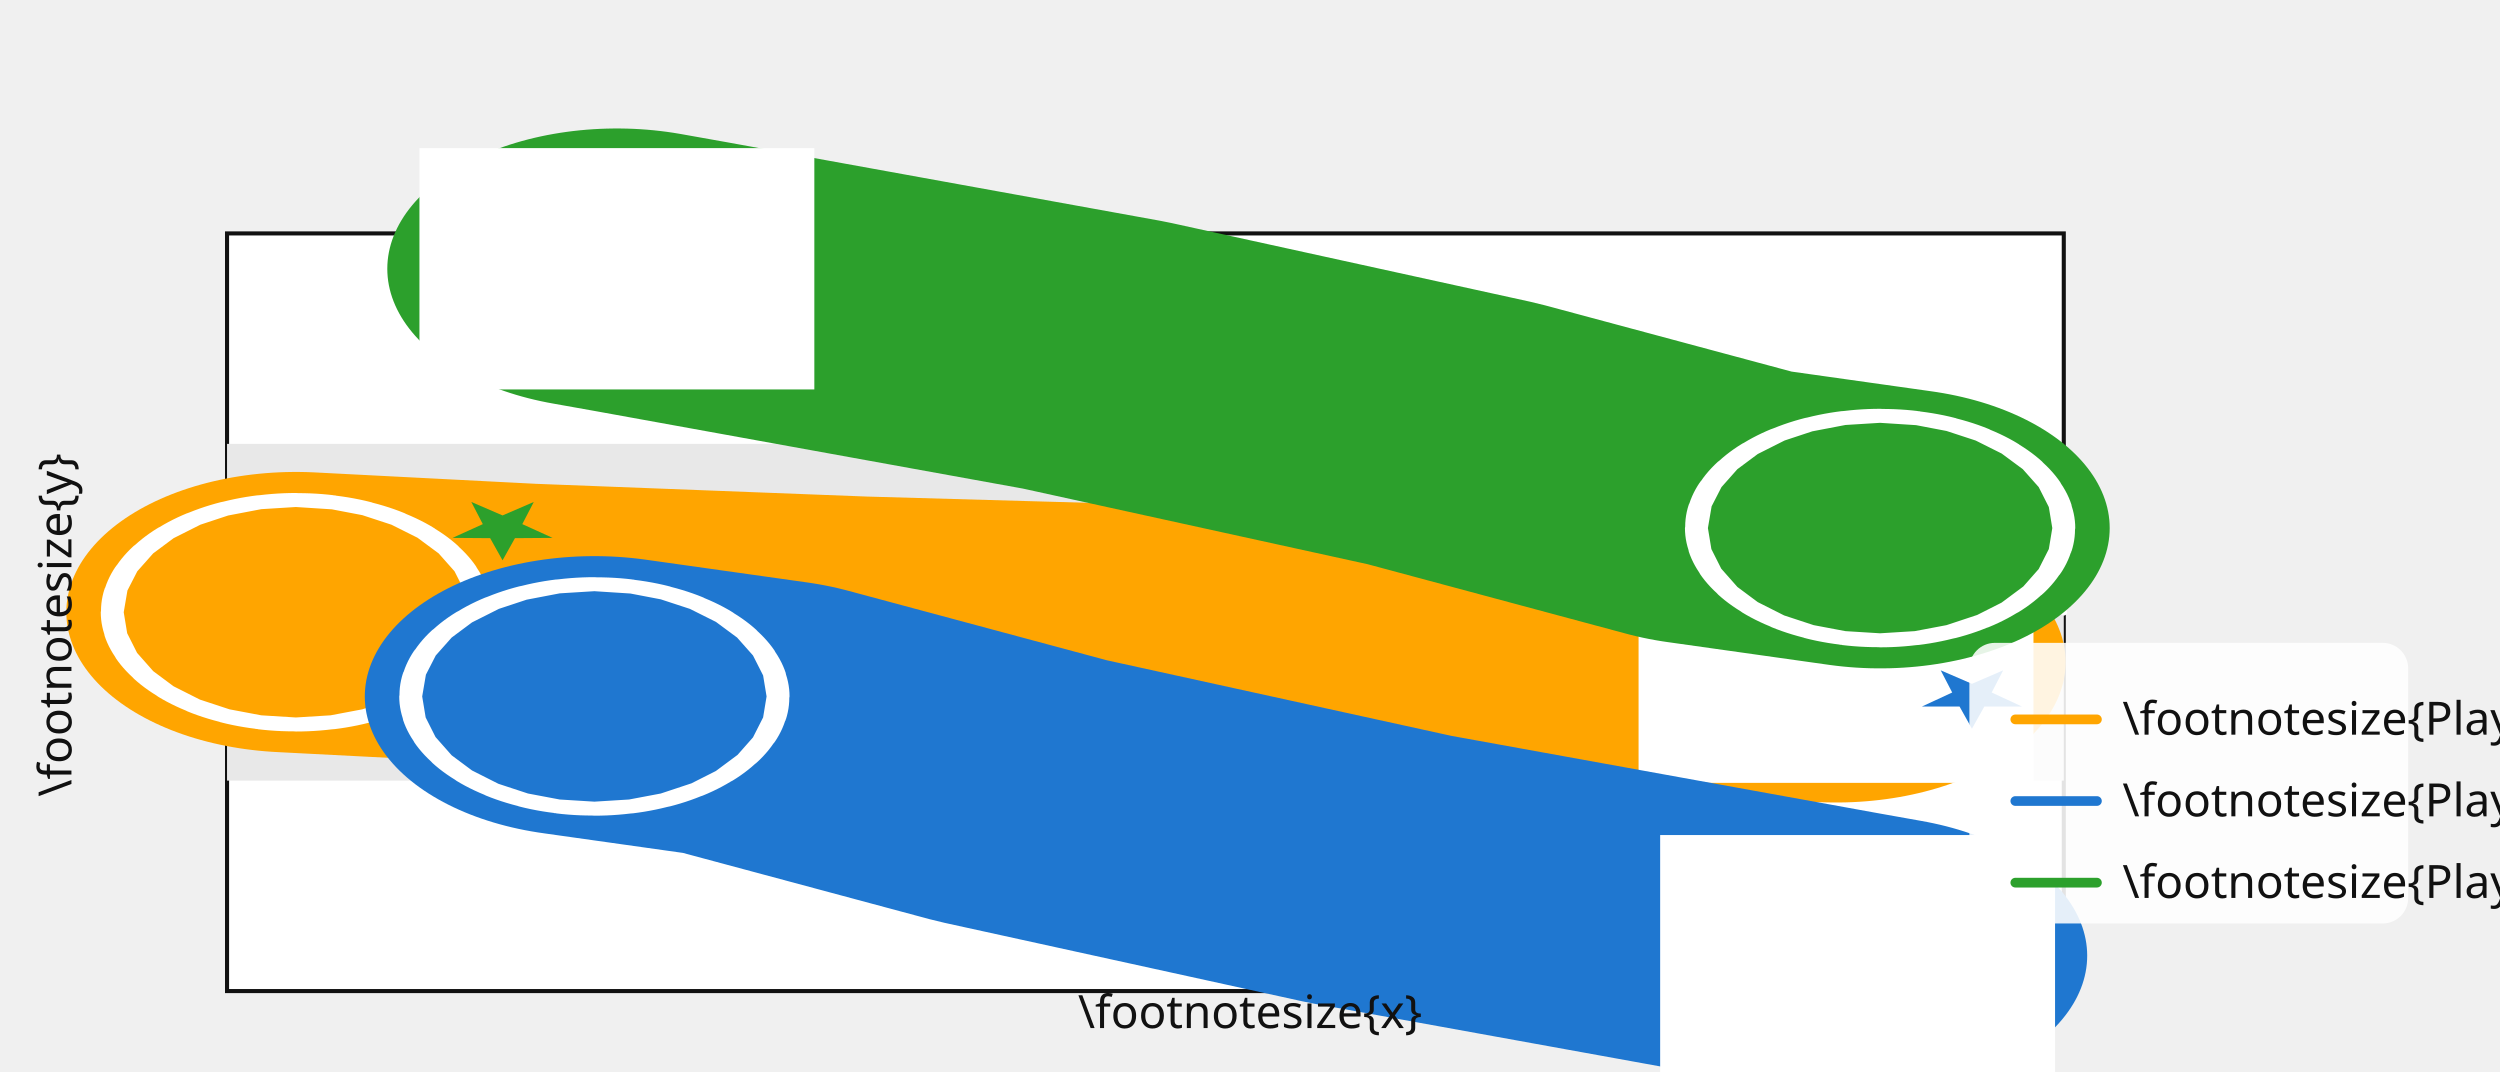
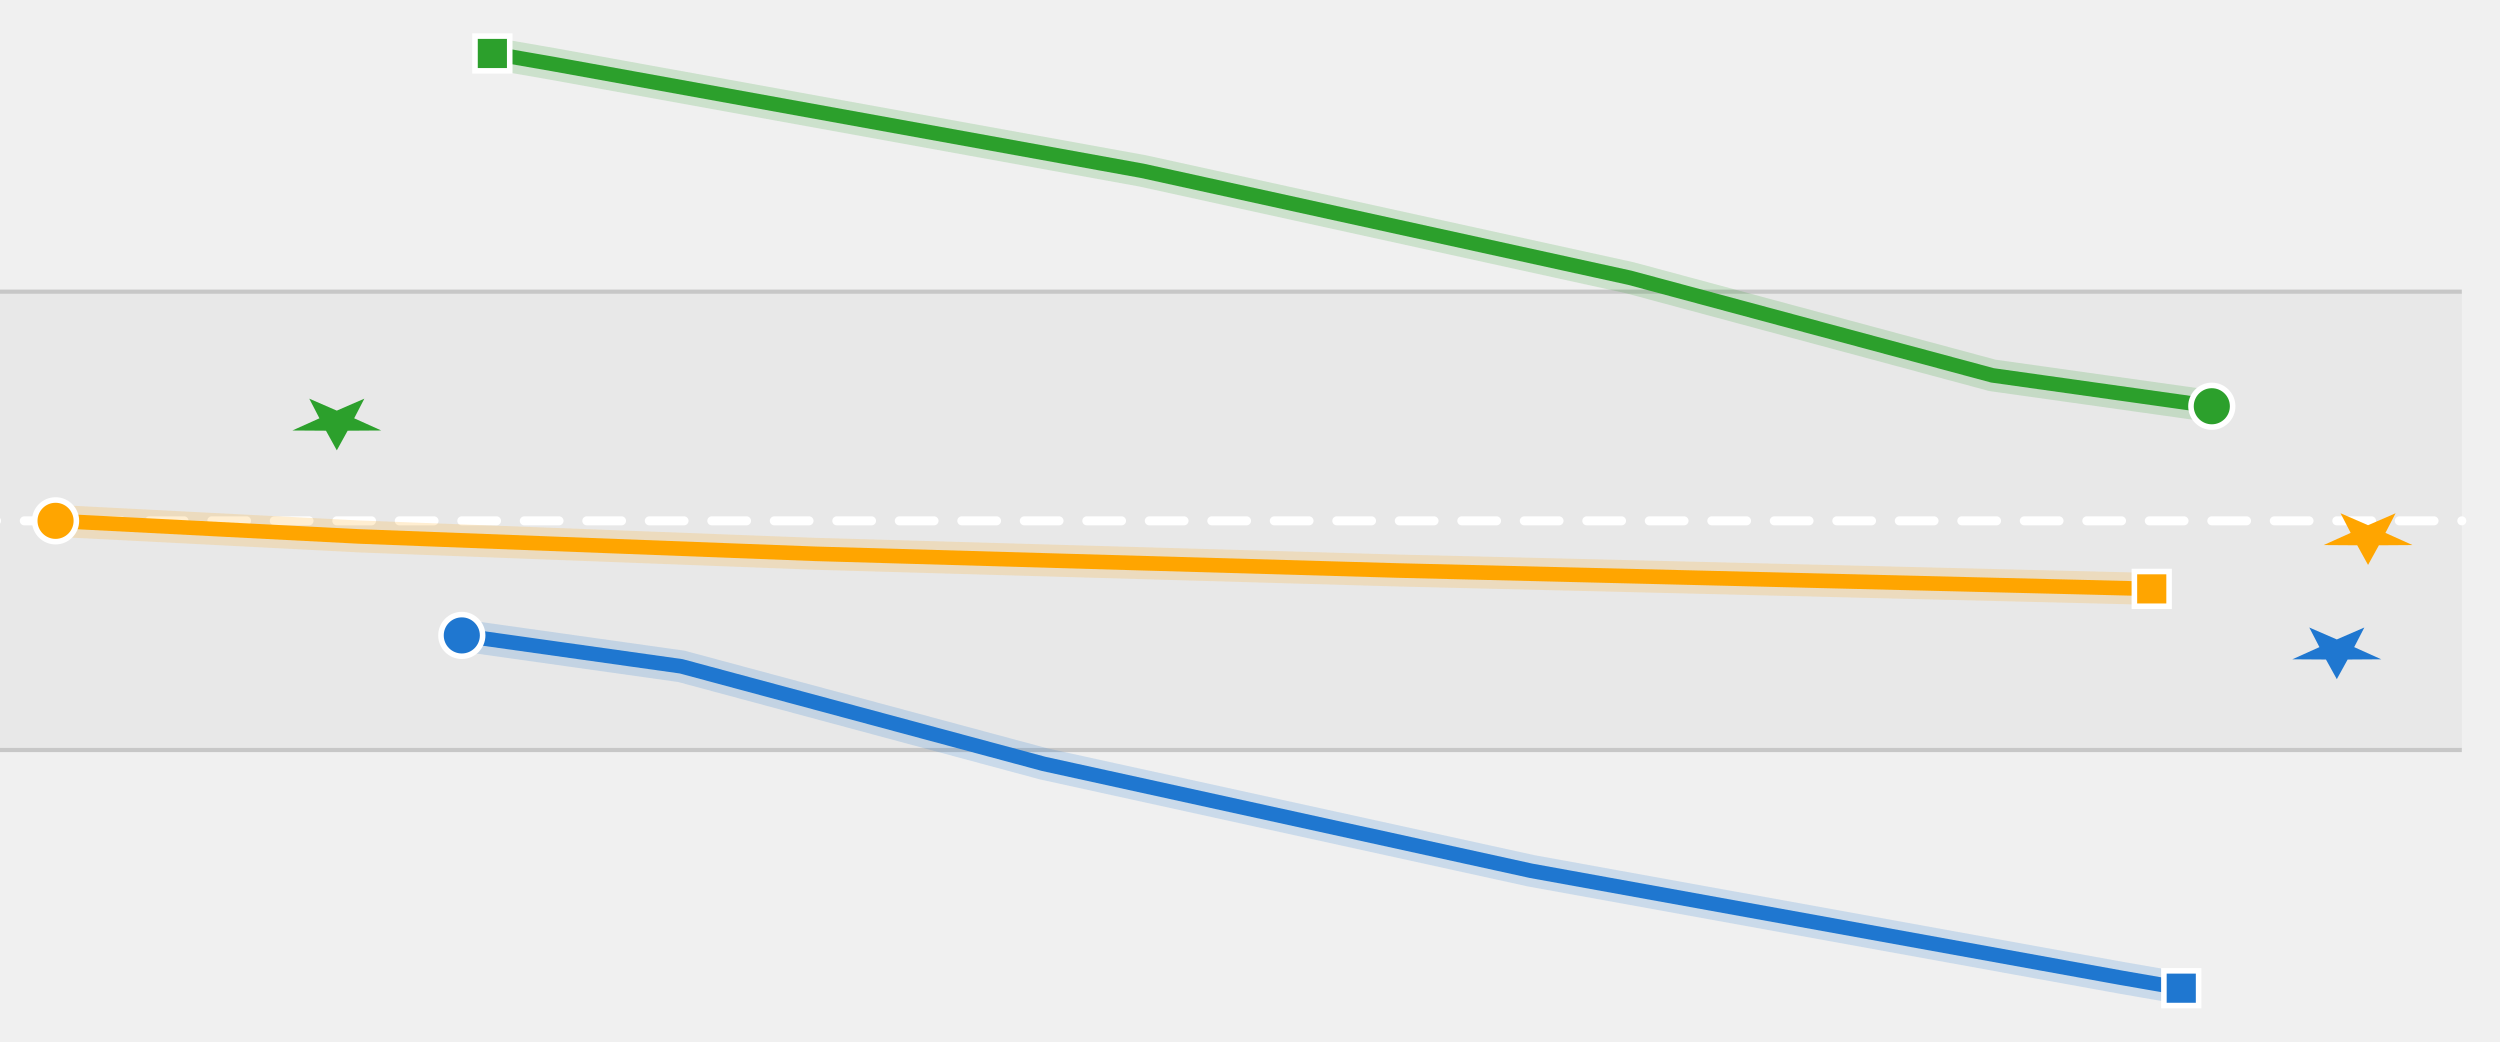
- <svg xmlns="http://www.w3.org/2000/svg" width="980" height="420" viewBox="0 0 980 420" version="1.1">
+ <svg xmlns="http://www.w3.org/2000/svg" width="960" height="400" viewBox="100 90 720 300" version="1.1">
  <defs>
    <style>
-       .title { font-family: Sans; font-size: 24px; font-weight: 700; fill: #111111; vector-effect: non-scaling-stroke; }
-       .axis { font-family: Sans; font-size: 18px; fill: #111111; vector-effect: non-scaling-stroke; }
-       .legend { font-family: Sans; font-size: 18px; fill: #111111; vector-effect: non-scaling-stroke; }
-       .plot-outline { fill: #ffffff; stroke: #111111; stroke-width: 1.6; vector-effect: non-scaling-stroke; }
-       .road { fill: #e8e8e8; stroke: none; vector-effect: non-scaling-stroke; }
-       .centerline { fill: none; stroke: #ffffff; stroke-width: 2.6; stroke-dasharray: 10 8; stroke-linecap: round; vector-effect: non-scaling-stroke; }
+       .road { fill: #e8e8e8; stroke: none; }
+       .lane-edge { fill: none; stroke: #c7c7c7; stroke-width: 1.2; }
+       .centerline { fill: none; stroke: #ffffff; stroke-width: 2.6; stroke-dasharray: 10 8; stroke-linecap: round; }
+       .buffer1, .buffer2, .buffer3 { fill: none; stroke-width: 9.2; stroke-linecap: round; stroke-linejoin: round; stroke-opacity: 0.18; }
+       .buffer1 { stroke: #ffa500; }
+       .buffer2 { stroke: #1f77d0; }
+       .buffer3 { stroke: #2ca02c; }
+       .traj1, .traj2, .traj3 { fill: none; stroke-width: 4.2; stroke-linecap: round; stroke-linejoin: round; }
+       .traj1 { stroke: #ffa500; }
+       .traj2 { stroke: #1f77d0; }
+       .traj3 { stroke: #2ca02c; }
+       .marker1, .marker2, .marker3 { stroke: #ffffff; stroke-width: 1.6; }
+       .marker1 { fill: #ffa500; }
+       .marker2 { fill: #1f77d0; }
+       .marker3 { fill: #2ca02c; }
      .goal1 { fill: #ffa500; }
      .goal2 { fill: #1f77d0; }
      .goal3 { fill: #2ca02c; }
    </style>
  </defs>
-   <g id="plot" transform="translate(485 240) scale(180 -110)">
-     <rect x="-2.2" y="-1.35" width="4" height="2.7" class="plot-outline" />
-     <rect x="-2.2" y="-0.6" width="4" height="1.2" class="road" />
-     <line x1="-2.2" y1="0" x2="1.8" y2="0" class="centerline" />
-     <path d="M -2.05 0 L -1.564 -0.041 L -0.834 -0.087 L 0.096 -0.13 L 1.193 -0.174 L 1.304 -0.178" class="traj1" style="stroke: #ffa500; fill: none; stroke-linecap: round; stroke-linejoin: round;" />
-     <circle cx="-2.05" cy="0" r="0.025" class="marker1" style="fill: #ffa500; stroke: #ffffff; stroke-width: 0.8;" />
-     <rect x="1.274" y="-0.208" width="0.06" height="0.06" class="marker1" style="fill: #ffa500; stroke: #ffffff; stroke-width: 0.8;" />
-     <path d="M 1.65 -0.115 L 1.677 -0.036 L 1.759 -0.035 L 1.693 0.014 L 1.718 0.093 L 1.65 0.045 L 1.582 0.093 L 1.607 0.014 L 1.541 -0.035 L 1.623 -0.036 Z" class="goal1" style="fill: #ffa500;" />
-     <path d="M -1.4 -0.3 L -1.049 -0.381 L -0.469 -0.636 L 0.311 -0.916 L 1.255 -1.196 L 1.351 -1.224" class="traj2" style="stroke: #1f77d0; fill: none; stroke-linecap: round; stroke-linejoin: round;" />
-     <circle cx="-1.4" cy="-0.3" r="0.025" class="marker2" style="fill: #1f77d0; stroke: #ffffff; stroke-width: 0.8;" />
-     <rect x="1.321" y="-1.254" width="0.06" height="0.06" class="marker2" style="fill: #1f77d0; stroke: #ffffff; stroke-width: 0.8;" />
-     <path d="M 1.6 -0.415 L 1.627 -0.336 L 1.709 -0.336 L 1.643 -0.286 L 1.668 -0.207 L 1.6 -0.255 L 1.532 -0.207 L 1.557 -0.286 L 1.491 -0.336 L 1.573 -0.336 Z" class="goal2" style="fill: #1f77d0;" />
-     <path d="M 1.4 0.3 L 1.049 0.381 L 0.469 0.636 L -0.311 0.916 L -1.255 1.196 L -1.351 1.224" class="traj3" style="stroke: #2ca02c; fill: none; stroke-linecap: round; stroke-linejoin: round;" />
-     <circle cx="1.4" cy="0.3" r="0.025" class="marker3" style="fill: #2ca02c; stroke: #ffffff; stroke-width: 0.8;" />
-     <rect x="-1.381" y="1.194" width="0.06" height="0.06" class="marker3" style="fill: #2ca02c; stroke: #ffffff; stroke-width: 0.8;" />
-     <path d="M -1.6 0.185 L -1.573 0.264 L -1.491 0.265 L -1.557 0.314 L -1.532 0.393 L -1.6 0.345 L -1.668 0.393 L -1.643 0.314 L -1.709 0.265 L -1.627 0.264 Z" class="goal3" style="fill: #2ca02c;" />
-   </g>
-   <text x="490" y="403" text-anchor="middle" class="axis">\footnotesize{x}</text>
-   <text x="28" y="245" text-anchor="middle" transform="rotate(-90 28 245)" class="axis">\footnotesize{y}</text>
-   <g id="legend" transform="translate(780 324)">
-     <rect x="-8" y="-72" width="172" height="110" rx="10" ry="10" fill="#ffffff" fill-opacity="0.88" stroke="none" />
-     <line x1="10" y1="-42" x2="42" y2="-42" style="stroke: #ffa500; stroke-width: 3.8; stroke-linecap: round; fill: none;" />
-     <text x="52" y="-36" class="legend">\footnotesize{Player 1}</text>
-     <line x1="10" y1="-10" x2="42" y2="-10" style="stroke: #1f77d0; stroke-width: 3.8; stroke-linecap: round; fill: none;" />
-     <text x="52" y="-4" class="legend">\footnotesize{Player 2}</text>
-     <line x1="10" y1="22" x2="42" y2="22" style="stroke: #2ca02c; stroke-width: 3.8; stroke-linecap: round; fill: none;" />
-     <text x="52" y="28" class="legend">\footnotesize{Player 3}</text>
+   <g id="plot">
+     <rect x="89" y="174" width="720" height="132" class="road" />
+     <line x1="89" y1="174" x2="809" y2="174" class="lane-edge" />
+     <line x1="89" y1="306" x2="809" y2="306" class="lane-edge" />
+     <line x1="89" y1="240" x2="809" y2="240" class="centerline" />
+     <polyline points="116,240 203.5,244.5 334.9,249.5 502.3,254.3 699.7,259.1 719.7,259.6" class="buffer1" />
+     <polyline points="116,240 203.5,244.5 334.9,249.5 502.3,254.3 699.7,259.1 719.7,259.6" class="traj1" />
+     <circle cx="116" cy="240" r="6" class="marker1" />
+     <rect x="714.7" y="254.6" width="10" height="10" class="marker1" />
+     <path d="M 782 252.7 L 786.8 244 L 801.7 243.9 L 789.7 238.5 L 794.2 229.8 L 782 235.1 L 769.8 229.8 L 774.3 238.5 L 762.3 243.9 L 777.2 244 Z" class="goal1" transform="translate(782 252.7) scale(0.65) translate(-782 -252.7)" />
+     <polyline points="233,273 296.2,281.9 400.6,310 541,340.8 710.9,371.6 728.2,374.6" class="buffer2" />
+     <polyline points="233,273 296.2,281.9 400.6,310 541,340.8 710.9,371.6 728.2,374.6" class="traj2" />
+     <circle cx="233" cy="273" r="6" class="marker2" />
+     <rect x="723.2" y="369.6" width="10" height="10" class="marker2" />
+     <path d="M 773 285.6 L 777.8 276.9 L 792.7 276.8 L 780.7 271.4 L 785.2 262.7 L 773 268 L 760.8 262.7 L 765.3 271.4 L 753.3 276.8 L 768.2 276.9 Z" class="goal2" transform="translate(773 285.6) scale(0.65) translate(-773 -285.6)" />
+     <polyline points="737,207 673.8,198.1 569.4,170 429,139.2 259.1,108.4 241.8,105.4" class="buffer3" />
+     <polyline points="737,207 673.8,198.1 569.4,170 429,139.2 259.1,108.4 241.8,105.4" class="traj3" />
+     <circle cx="737" cy="207" r="6" class="marker3" />
+     <rect x="236.8" y="100.4" width="10" height="10" class="marker3" />
+     <path d="M 197 219.7 L 201.8 211 L 216.7 210.9 L 204.7 205.5 L 209.2 196.8 L 197 202.1 L 184.8 196.8 L 189.3 205.5 L 177.3 210.9 L 192.2 211 Z" class="goal3" transform="translate(197 219.7) scale(0.65) translate(-197 -219.7)" />
  </g>
</svg>
